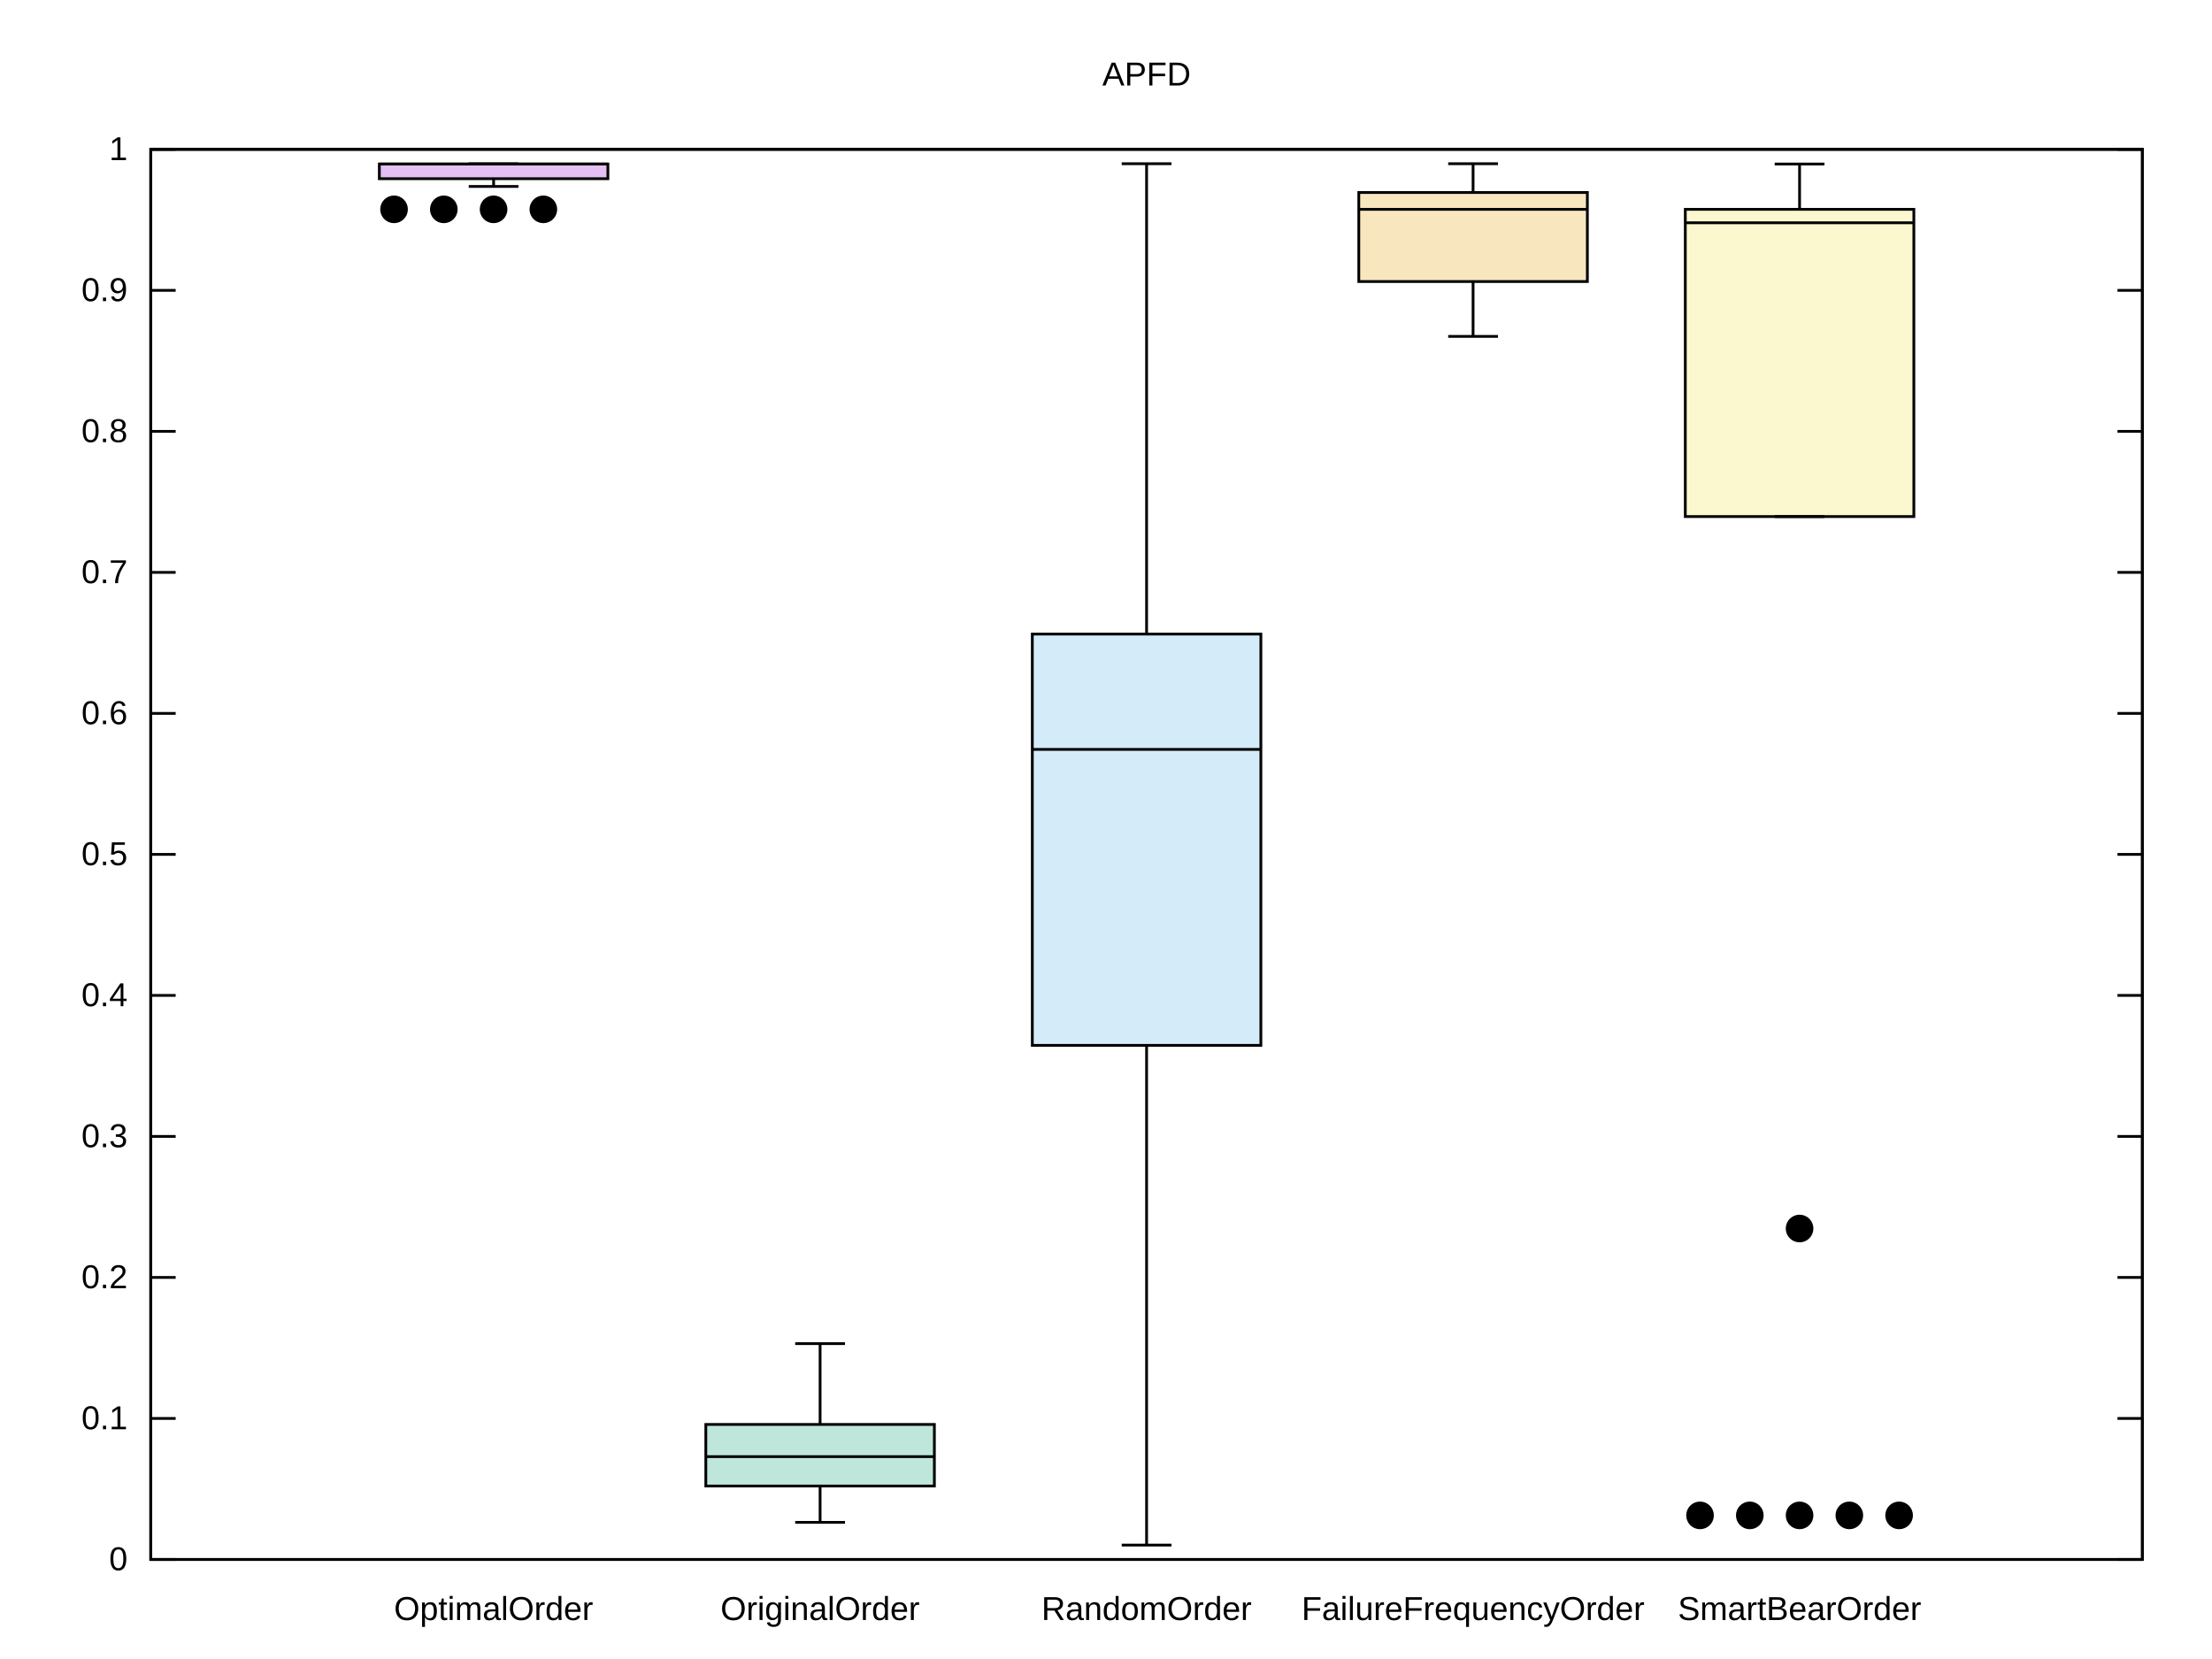
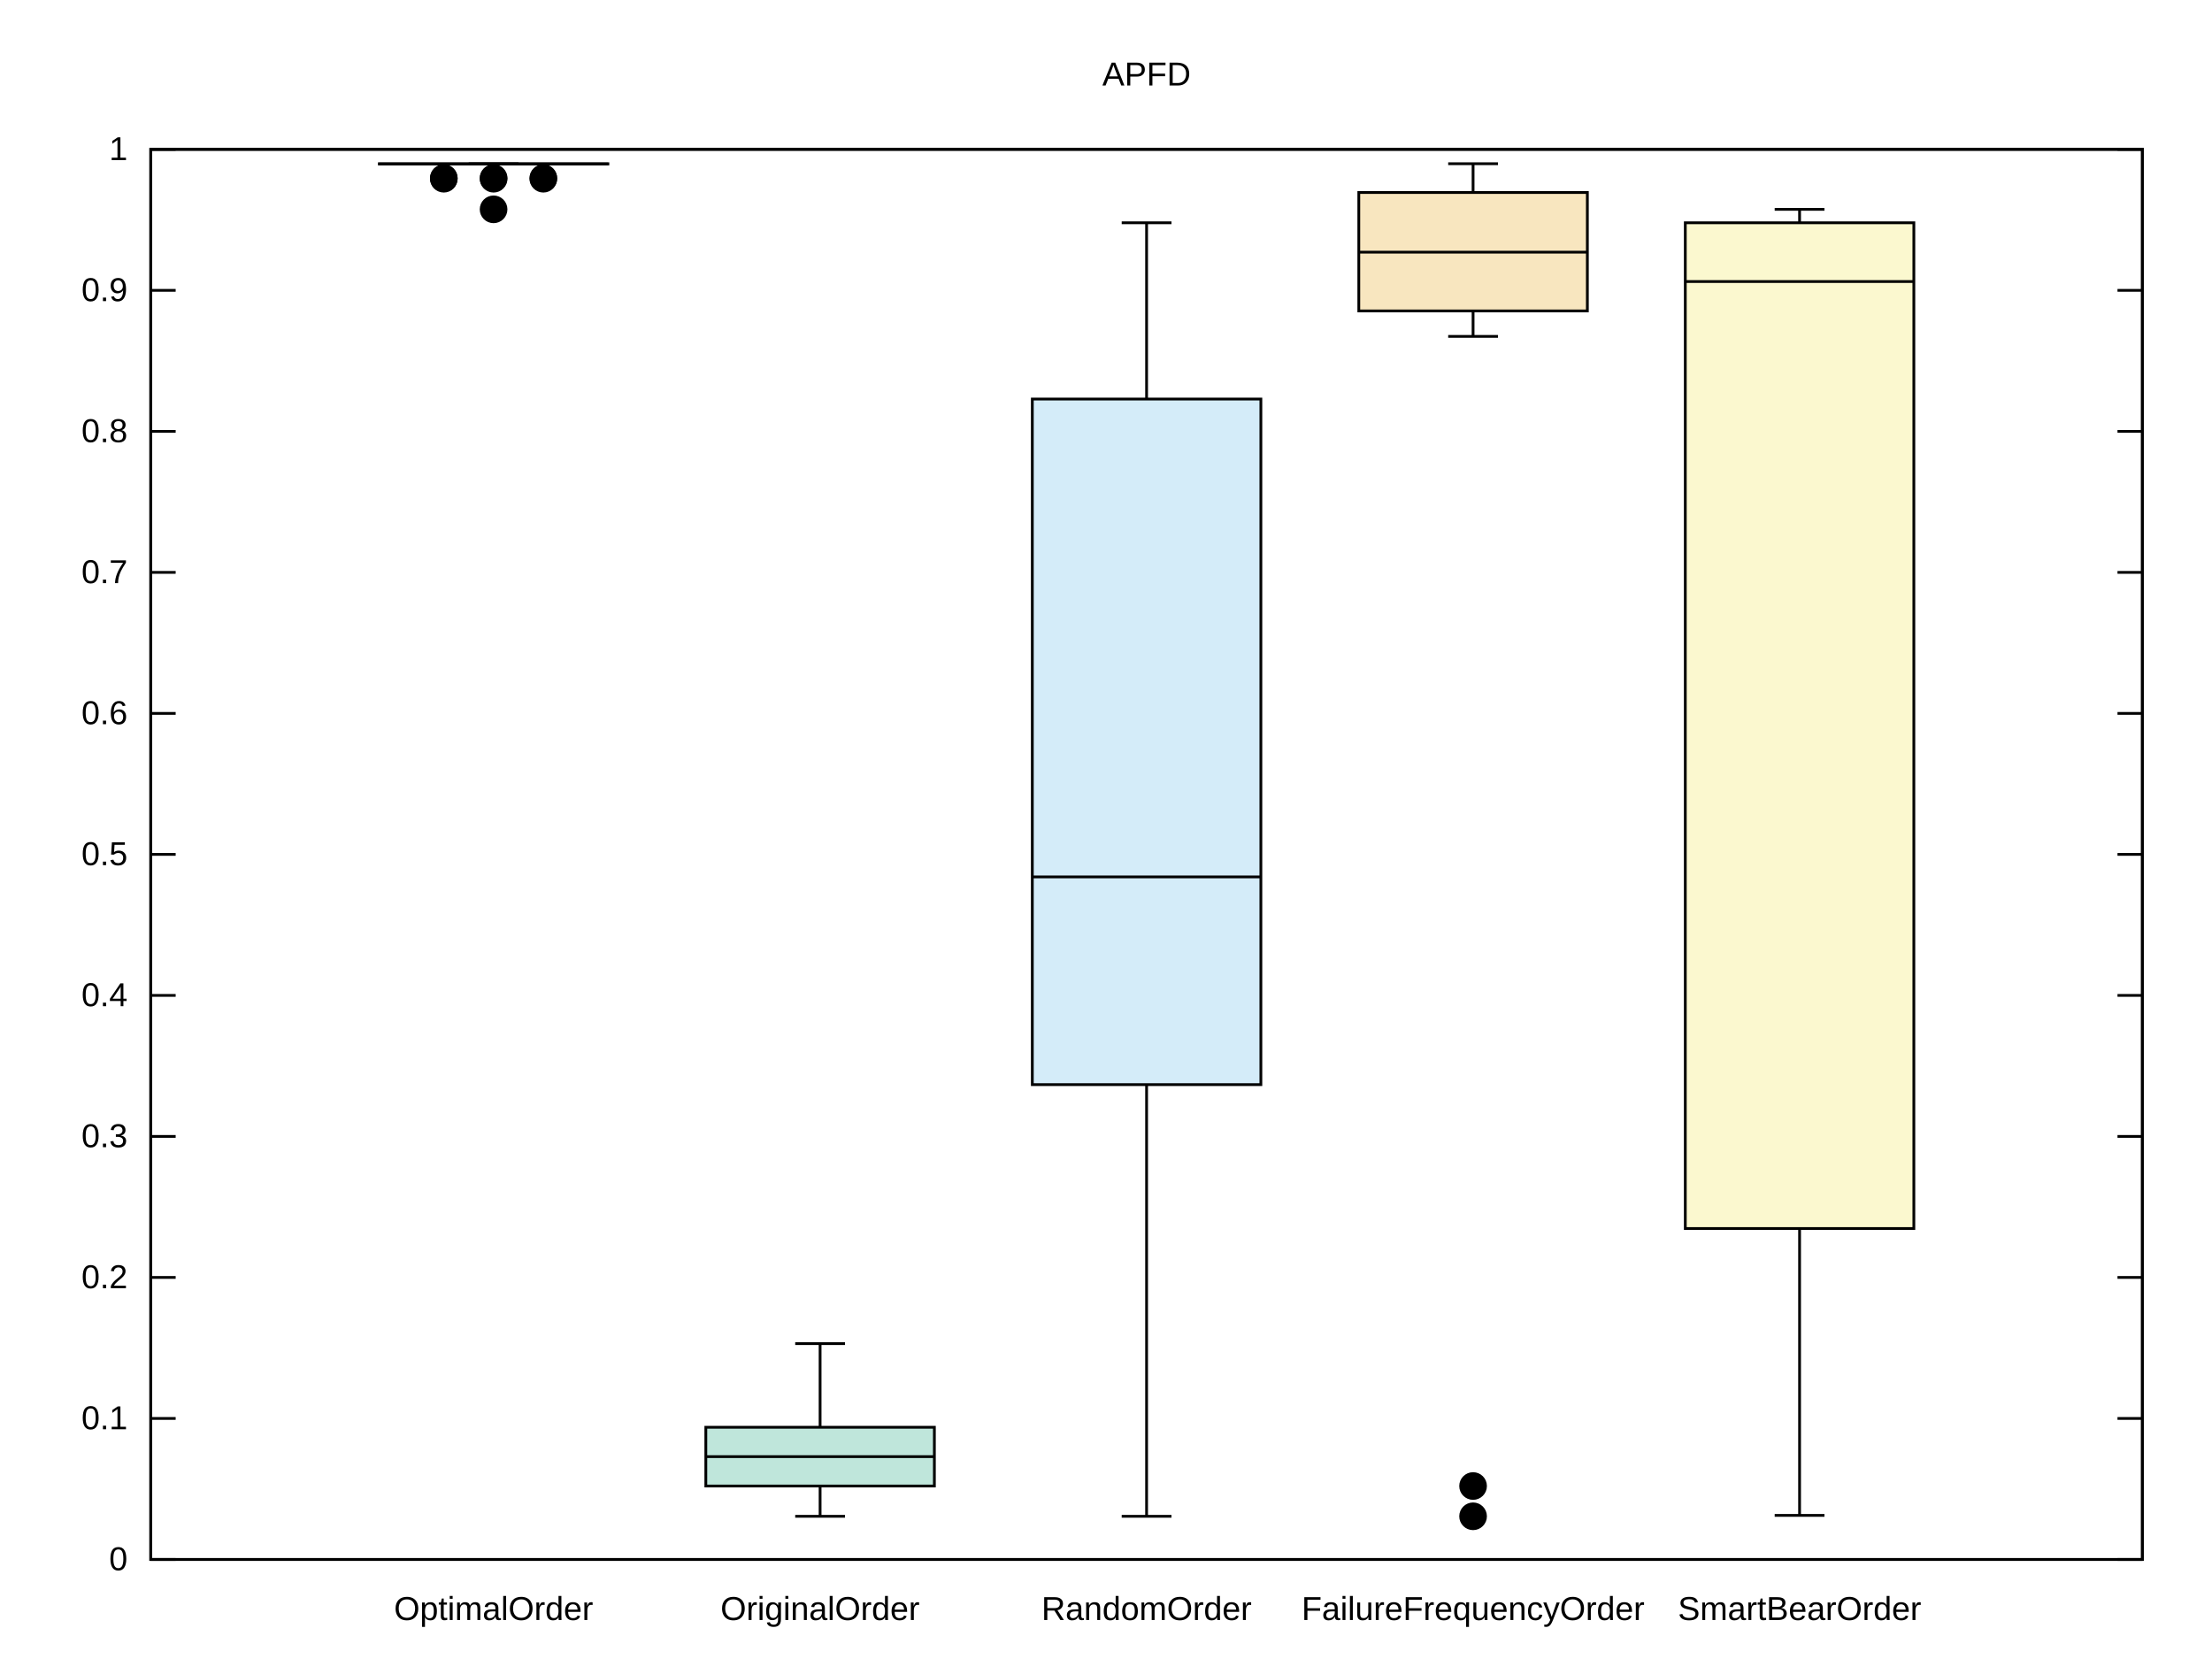
<svg xmlns="http://www.w3.org/2000/svg" xmlns:xlink="http://www.w3.org/1999/xlink" width="800" height="600" viewBox="0 0 800 600">
  <g id="gnuplot_canvas">
    <rect x="0" y="0" width="800" height="600" fill="none" />
    <defs>
      <circle id="gpDot" r="0.5" stroke-width="0.5" stroke="currentColor" />
      <path id="gpPt0" stroke-width="0.222" stroke="currentColor" d="M-1,0 h2 M0,-1 v2" />
      <path id="gpPt1" stroke-width="0.222" stroke="currentColor" d="M-1,-1 L1,1 M1,-1 L-1,1" />
      <path id="gpPt2" stroke-width="0.222" stroke="currentColor" d="M-1,0 L1,0 M0,-1 L0,1 M-1,-1 L1,1 M-1,1 L1,-1" />
      <rect id="gpPt3" stroke-width="0.222" stroke="currentColor" x="-1" y="-1" width="2" height="2" />
      <rect id="gpPt4" stroke-width="0.222" stroke="currentColor" fill="currentColor" x="-1" y="-1" width="2" height="2" />
      <circle id="gpPt5" stroke-width="0.222" stroke="currentColor" cx="0" cy="0" r="1" />
      <use xlink:href="#gpPt5" id="gpPt6" fill="currentColor" stroke="none" />
      <path id="gpPt7" stroke-width="0.222" stroke="currentColor" d="M0,-1.33 L-1.33,0.67 L1.33,0.67 z" />
      <use xlink:href="#gpPt7" id="gpPt8" fill="currentColor" stroke="none" />
      <use xlink:href="#gpPt7" id="gpPt9" stroke="currentColor" transform="rotate(180)" />
      <use xlink:href="#gpPt9" id="gpPt10" fill="currentColor" stroke="none" />
      <use xlink:href="#gpPt3" id="gpPt11" stroke="currentColor" transform="rotate(45)" />
      <use xlink:href="#gpPt11" id="gpPt12" fill="currentColor" stroke="none" />
      <path id="gpPt13" stroke-width="0.222" stroke="currentColor" d="M0,1.330 L1.265,0.411 L0.782,-1.067 L-0.782,-1.076 L-1.265,0.411 z" />
      <use xlink:href="#gpPt13" id="gpPt14" fill="currentColor" stroke="none" />
      <filter id="textbox" filterUnits="objectBoundingBox" x="0" y="0" height="1" width="1">
        <feFlood flood-color="white" flood-opacity="1" result="bgnd" />
        <feComposite in="SourceGraphic" in2="bgnd" operator="atop" />
      </filter>
      <filter id="greybox" filterUnits="objectBoundingBox" x="0" y="0" height="1" width="1">
        <feFlood flood-color="lightgrey" flood-opacity="1" result="grey" />
        <feComposite in="SourceGraphic" in2="grey" operator="atop" />
      </filter>
    </defs>
    <g fill="none" color="white" stroke="currentColor" stroke-width="1.00" stroke-linecap="butt" stroke-linejoin="miter">
</g>
    <g fill="none" color="black" stroke="currentColor" stroke-width="1.00" stroke-linecap="butt" stroke-linejoin="miter">
      <path stroke="black" d="M54.53,564.00 L63.53,564.00 M774.82,564.00 L765.82,564.00  " />
      <g transform="translate(46.14,567.90)" stroke="none" fill="black" font-family="Arial" font-size="12.00" text-anchor="end">
        <text>
          <tspan font-family="Arial"> 0</tspan>
        </text>
      </g>
    </g>
    <g fill="none" color="black" stroke="currentColor" stroke-width="1.00" stroke-linecap="butt" stroke-linejoin="miter">
      <path stroke="black" d="M54.53,513.00 L63.53,513.00 M774.82,513.00 L765.82,513.00  " />
      <g transform="translate(46.14,516.90)" stroke="none" fill="black" font-family="Arial" font-size="12.00" text-anchor="end">
        <text>
          <tspan font-family="Arial"> 0.1</tspan>
        </text>
      </g>
    </g>
    <g fill="none" color="black" stroke="currentColor" stroke-width="1.00" stroke-linecap="butt" stroke-linejoin="miter">
      <path stroke="black" d="M54.53,462.00 L63.53,462.00 M774.82,462.00 L765.82,462.00  " />
      <g transform="translate(46.14,465.90)" stroke="none" fill="black" font-family="Arial" font-size="12.00" text-anchor="end">
        <text>
          <tspan font-family="Arial"> 0.2</tspan>
        </text>
      </g>
    </g>
    <g fill="none" color="black" stroke="currentColor" stroke-width="1.00" stroke-linecap="butt" stroke-linejoin="miter">
      <path stroke="black" d="M54.53,411.00 L63.53,411.00 M774.82,411.00 L765.82,411.00  " />
      <g transform="translate(46.14,414.90)" stroke="none" fill="black" font-family="Arial" font-size="12.00" text-anchor="end">
        <text>
          <tspan font-family="Arial"> 0.3</tspan>
        </text>
      </g>
    </g>
    <g fill="none" color="black" stroke="currentColor" stroke-width="1.00" stroke-linecap="butt" stroke-linejoin="miter">
      <path stroke="black" d="M54.53,360.00 L63.53,360.00 M774.82,360.00 L765.82,360.00  " />
      <g transform="translate(46.14,363.90)" stroke="none" fill="black" font-family="Arial" font-size="12.00" text-anchor="end">
        <text>
          <tspan font-family="Arial"> 0.4</tspan>
        </text>
      </g>
    </g>
    <g fill="none" color="black" stroke="currentColor" stroke-width="1.00" stroke-linecap="butt" stroke-linejoin="miter">
      <path stroke="black" d="M54.53,309.00 L63.53,309.00 M774.82,309.00 L765.82,309.00  " />
      <g transform="translate(46.14,312.90)" stroke="none" fill="black" font-family="Arial" font-size="12.00" text-anchor="end">
        <text>
          <tspan font-family="Arial"> 0.5</tspan>
        </text>
      </g>
    </g>
    <g fill="none" color="black" stroke="currentColor" stroke-width="1.00" stroke-linecap="butt" stroke-linejoin="miter">
      <path stroke="black" d="M54.53,258.01 L63.53,258.01 M774.82,258.01 L765.82,258.01  " />
      <g transform="translate(46.14,261.91)" stroke="none" fill="black" font-family="Arial" font-size="12.00" text-anchor="end">
        <text>
          <tspan font-family="Arial"> 0.6</tspan>
        </text>
      </g>
    </g>
    <g fill="none" color="black" stroke="currentColor" stroke-width="1.00" stroke-linecap="butt" stroke-linejoin="miter">
      <path stroke="black" d="M54.53,207.01 L63.53,207.01 M774.82,207.01 L765.82,207.01  " />
      <g transform="translate(46.14,210.91)" stroke="none" fill="black" font-family="Arial" font-size="12.00" text-anchor="end">
        <text>
          <tspan font-family="Arial"> 0.7</tspan>
        </text>
      </g>
    </g>
    <g fill="none" color="black" stroke="currentColor" stroke-width="1.00" stroke-linecap="butt" stroke-linejoin="miter">
      <path stroke="black" d="M54.53,156.01 L63.53,156.01 M774.82,156.01 L765.82,156.01  " />
      <g transform="translate(46.14,159.91)" stroke="none" fill="black" font-family="Arial" font-size="12.00" text-anchor="end">
        <text>
          <tspan font-family="Arial"> 0.8</tspan>
        </text>
      </g>
    </g>
    <g fill="none" color="black" stroke="currentColor" stroke-width="1.00" stroke-linecap="butt" stroke-linejoin="miter">
      <path stroke="black" d="M54.53,105.01 L63.53,105.01 M774.82,105.01 L765.82,105.01  " />
      <g transform="translate(46.14,108.91)" stroke="none" fill="black" font-family="Arial" font-size="12.00" text-anchor="end">
        <text>
          <tspan font-family="Arial"> 0.9</tspan>
        </text>
      </g>
    </g>
    <g fill="none" color="black" stroke="currentColor" stroke-width="1.00" stroke-linecap="butt" stroke-linejoin="miter">
      <path stroke="black" d="M54.53,54.01 L63.53,54.01 M774.82,54.01 L765.82,54.01  " />
      <g transform="translate(46.14,57.91)" stroke="none" fill="black" font-family="Arial" font-size="12.00" text-anchor="end">
        <text>
          <tspan font-family="Arial"> 1</tspan>
        </text>
      </g>
    </g>
    <g fill="none" color="black" stroke="currentColor" stroke-width="1.00" stroke-linecap="butt" stroke-linejoin="miter">
      <path stroke="black" d="M178.51,564.00  " />
      <g transform="translate(178.51,585.90)" stroke="none" fill="black" font-family="Arial" font-size="12.00" text-anchor="middle">
        <text>
          <tspan font-family="Arial">OptimalOrder</tspan>
        </text>
      </g>
    </g>
    <g fill="none" color="black" stroke="currentColor" stroke-width="1.00" stroke-linecap="butt" stroke-linejoin="miter">
      <path stroke="black" d="M296.59,564.00  " />
      <g transform="translate(296.59,585.90)" stroke="none" fill="black" font-family="Arial" font-size="12.00" text-anchor="middle">
        <text>
          <tspan font-family="Arial">OriginalOrder</tspan>
        </text>
      </g>
    </g>
    <g fill="none" color="black" stroke="currentColor" stroke-width="1.00" stroke-linecap="butt" stroke-linejoin="miter">
      <path stroke="black" d="M414.68,564.00  " />
      <g transform="translate(414.68,585.90)" stroke="none" fill="black" font-family="Arial" font-size="12.00" text-anchor="middle">
        <text>
          <tspan font-family="Arial">RandomOrder</tspan>
        </text>
      </g>
    </g>
    <g fill="none" color="black" stroke="currentColor" stroke-width="1.00" stroke-linecap="butt" stroke-linejoin="miter">
      <path stroke="black" d="M532.76,564.00  " />
      <g transform="translate(532.76,585.90)" stroke="none" fill="black" font-family="Arial" font-size="12.00" text-anchor="middle">
        <text>
          <tspan font-family="Arial">FailureFrequencyOrder</tspan>
        </text>
      </g>
    </g>
    <g fill="none" color="black" stroke="currentColor" stroke-width="1.00" stroke-linecap="butt" stroke-linejoin="miter">
      <path stroke="black" d="M650.84,564.00  " />
      <g transform="translate(650.84,585.90)" stroke="none" fill="black" font-family="Arial" font-size="12.00" text-anchor="middle">
        <text>
          <tspan font-family="Arial">SmartBearOrder</tspan>
        </text>
      </g>
    </g>
    <g fill="none" color="black" stroke="currentColor" stroke-width="1.00" stroke-linecap="butt" stroke-linejoin="miter">
</g>
    <g fill="none" color="black" stroke="currentColor" stroke-width="1.00" stroke-linecap="butt" stroke-linejoin="miter">
      <path stroke="black" d="M54.53,54.01 L54.53,564.00 L774.82,564.00 L774.82,54.01 L54.53,54.01 Z  " />
    </g>
    <g fill="none" color="black" stroke="currentColor" stroke-width="1.00" stroke-linecap="butt" stroke-linejoin="miter">
</g>
    <g id="gnuplot_plot_1">
      <g fill="none" color="black" stroke="currentColor" stroke-width="1.00" stroke-linecap="butt" stroke-linejoin="miter">
</g>
      <g fill="none" color="black" stroke="currentColor" stroke-width="1.00" stroke-linecap="butt" stroke-linejoin="miter">
        <g stroke="none" shape-rendering="crispEdges">
-           <polygon fill="rgb(148,   0, 211)" fill-opacity="0.25" points="137.19,64.63 219.85,64.63 219.85,59.32 137.19,59.32 " />
-         </g>
-         <path stroke="black" d="M137.19,64.63 L219.85,64.63 L219.85,59.32 L137.19,59.32 L137.19,64.63 Z  " />
-         <path stroke="black" d="M137.19,59.32 L219.85,59.32 M178.52,67.43 L178.52,64.63 M178.52,59.32 L178.52,59.21 M169.52,59.21 L187.52,59.21   M169.52,67.43 L187.52,67.43  " />
+           <polygon fill="rgb(148,   0, 211)" fill-opacity="0.25" points="137.19,59.32 219.85,59.32 219.85,59.21 137.19,59.21 " />
+         </g>
+         <path stroke="black" d="M137.19,59.32 L219.85,59.32 L219.85,59.21 L137.19,59.21 L137.19,59.32 Z  " />
+         <path stroke="black" d="M137.19,59.32 L219.85,59.32 M178.52,59.32 M178.52,59.21 M169.52,59.21 L187.52,59.21 M169.52,59.32 L187.52,59.32    " />
        <use xlink:href="#gpPt6" transform="translate(178.51,75.71) scale(4.50)" color="black" />
-         <use xlink:href="#gpPt6" transform="translate(160.51,75.71) scale(4.50)" color="black" />
-         <use xlink:href="#gpPt6" transform="translate(196.51,75.71) scale(4.50)" color="black" />
-         <use xlink:href="#gpPt6" transform="translate(142.51,75.71) scale(4.50)" color="black" />
+         <use xlink:href="#gpPt6" transform="translate(178.51,64.63) scale(4.50)" color="black" />
+         <use xlink:href="#gpPt6" transform="translate(160.51,64.63) scale(4.50)" color="black" />
+         <use xlink:href="#gpPt6" transform="translate(196.51,64.63) scale(4.50)" color="black" />
+         <use xlink:href="#gpPt6" transform="translate(178.51,64.42) scale(4.50)" color="black" />
+         <use xlink:href="#gpPt6" transform="translate(160.51,64.42) scale(4.50)" color="black" />
+         <use xlink:href="#gpPt6" transform="translate(196.51,64.42) scale(4.50)" color="black" />
      </g>
    </g>
    <g id="gnuplot_plot_2">
      <g fill="none" color="black" stroke="currentColor" stroke-width="1.00" stroke-linecap="butt" stroke-linejoin="miter">
</g>
      <g fill="none" color="black" stroke="currentColor" stroke-width="1.00" stroke-linecap="butt" stroke-linejoin="miter">
        <g stroke="none" shape-rendering="crispEdges">
-           <polygon fill="rgb(  0, 158, 115)" fill-opacity="0.25" points="255.27,537.44 337.93,537.44 337.93,515.17 255.27,515.17 " />
-         </g>
-         <path stroke="black" d="M255.27,537.44 L337.93,537.44 L337.93,515.17 L255.27,515.17 L255.27,537.44 Z  " />
-         <path stroke="black" d="M255.27,526.81 L337.93,526.81 M296.60,550.58 L296.60,537.44 M296.60,515.17 L296.60,485.94 M287.60,485.94 L305.60,485.94   M287.60,550.58 L305.60,550.58  " />
+           <polygon fill="rgb(  0, 158, 115)" fill-opacity="0.25" points="255.27,537.44 337.93,537.44 337.93,516.19 255.27,516.19 " />
+         </g>
+         <path stroke="black" d="M255.27,537.44 L337.93,537.44 L337.93,516.19 L255.27,516.19 L255.27,537.44 Z  " />
+         <path stroke="black" d="M255.27,526.81 L337.93,526.81 M296.60,548.39 L296.60,537.44 M296.60,516.19 L296.60,485.94 M287.60,485.94 L305.60,485.94   M287.60,548.39 L305.60,548.39  " />
      </g>
    </g>
    <g id="gnuplot_plot_3">
      <g fill="none" color="black" stroke="currentColor" stroke-width="1.00" stroke-linecap="butt" stroke-linejoin="miter">
</g>
      <g fill="none" color="black" stroke="currentColor" stroke-width="1.00" stroke-linecap="butt" stroke-linejoin="miter">
        <g stroke="none" shape-rendering="crispEdges">
-           <polygon fill="rgb( 86, 180, 233)" fill-opacity="0.25" points="373.35,378.07 456.01,378.07 456.01,229.32 373.35,229.32 " />
-         </g>
-         <path stroke="black" d="M373.35,378.07 L456.01,378.07 L456.01,229.32 L373.35,229.32 L373.35,378.07 Z  " />
-         <path stroke="black" d="M373.35,271.03 L456.01,271.03 M414.68,558.80 L414.68,378.07 M414.68,229.32 L414.68,59.21 M405.68,59.21 L423.68,59.21   M405.68,558.80 L423.68,558.80  " />
+           <polygon fill="rgb( 86, 180, 233)" fill-opacity="0.25" points="373.35,392.27 456.01,392.27 456.01,144.32 373.35,144.32 " />
+         </g>
+         <path stroke="black" d="M373.35,392.27 L456.01,392.27 L456.01,144.32 L373.35,144.32 L373.35,392.27 Z  " />
+         <path stroke="black" d="M373.35,317.14 L456.01,317.14 M414.68,548.39 L414.68,392.27 M414.68,144.32 L414.68,80.57 M405.68,80.57 L423.68,80.57   M405.68,548.39 L423.68,548.39  " />
      </g>
    </g>
    <g id="gnuplot_plot_4">
      <g fill="none" color="black" stroke="currentColor" stroke-width="1.00" stroke-linecap="butt" stroke-linejoin="miter">
</g>
      <g fill="none" color="black" stroke="currentColor" stroke-width="1.00" stroke-linecap="butt" stroke-linejoin="miter">
        <g stroke="none" shape-rendering="crispEdges">
-           <polygon fill="rgb(230, 159,   0)" fill-opacity="0.25" points="491.43,101.82 574.09,101.82 574.09,69.62 491.43,69.62 " />
-         </g>
-         <path stroke="black" d="M491.43,101.82 L574.09,101.82 L574.09,69.62 L491.43,69.62 L491.43,101.82 Z  " />
-         <path stroke="black" d="M491.43,75.71 L574.09,75.71 M532.76,121.66 L532.76,101.82 M532.76,69.62 L532.76,59.21 M523.76,59.21 L541.76,59.21   M523.76,121.66 L541.76,121.66  " />
+           <polygon fill="rgb(230, 159,   0)" fill-opacity="0.25" points="491.43,112.45 574.09,112.45 574.09,69.62 491.43,69.62 " />
+         </g>
+         <path stroke="black" d="M491.43,112.45 L574.09,112.45 L574.09,69.62 L491.43,69.62 L491.43,112.45 Z  " />
+         <path stroke="black" d="M491.43,91.20 L574.09,91.20 M532.76,121.66 L532.76,112.45 M532.76,69.62 L532.76,59.21 M523.76,59.21 L541.76,59.21   M523.76,121.66 L541.76,121.66  " />
+         <use xlink:href="#gpPt6" transform="translate(532.76,548.39) scale(4.50)" color="black" />
+         <use xlink:href="#gpPt6" transform="translate(532.76,537.44) scale(4.50)" color="black" />
      </g>
    </g>
    <g id="gnuplot_plot_5">
      <g fill="none" color="black" stroke="currentColor" stroke-width="1.00" stroke-linecap="butt" stroke-linejoin="miter">
</g>
      <g fill="none" color="black" stroke="currentColor" stroke-width="1.00" stroke-linecap="butt" stroke-linejoin="miter">
        <g stroke="none" shape-rendering="crispEdges">
-           <polygon fill="rgb(240, 228,  66)" fill-opacity="0.25" points="609.51,186.82 692.17,186.82 692.17,75.71 609.51,75.71 " />
-         </g>
-         <path stroke="black" d="M609.51,186.82 L692.17,186.82 L692.17,75.71 L609.51,75.71 L609.51,186.82 Z  " />
-         <path stroke="black" d="M609.51,80.57 L692.17,80.57 M650.84,186.82 M650.84,75.71 L650.84,59.32 M641.84,59.32 L659.84,59.32 M641.84,186.82   L659.84,186.82  " />
-         <use xlink:href="#gpPt6" transform="translate(650.84,548.06) scale(4.50)" color="black" />
-         <use xlink:href="#gpPt6" transform="translate(632.84,548.06) scale(4.50)" color="black" />
-         <use xlink:href="#gpPt6" transform="translate(668.84,548.06) scale(4.50)" color="black" />
-         <use xlink:href="#gpPt6" transform="translate(614.84,548.06) scale(4.50)" color="black" />
-         <use xlink:href="#gpPt6" transform="translate(686.84,548.06) scale(4.50)" color="black" />
-         <use xlink:href="#gpPt6" transform="translate(650.84,444.31) scale(4.50)" color="black" />
+           <polygon fill="rgb(240, 228,  66)" fill-opacity="0.25" points="609.51,444.31 692.17,444.31 692.17,80.57 609.51,80.57 " />
+         </g>
+         <path stroke="black" d="M609.51,444.31 L692.17,444.31 L692.17,80.57 L609.51,80.57 L609.51,444.31 Z  " />
+         <path stroke="black" d="M609.51,101.82 L692.17,101.82 M650.84,548.06 L650.84,444.31 M650.84,80.57 L650.84,75.71 M641.84,75.71 L659.84,75.71   M641.84,548.06 L659.84,548.06  " />
      </g>
    </g>
    <g fill="none" color="white" stroke="black" stroke-width="2.00" stroke-linecap="butt" stroke-linejoin="miter">
</g>
    <g fill="none" color="black" stroke="currentColor" stroke-width="2.00" stroke-linecap="butt" stroke-linejoin="miter">
</g>
    <g fill="none" color="black" stroke="black" stroke-width="1.00" stroke-linecap="butt" stroke-linejoin="miter">
</g>
    <g fill="none" color="black" stroke="currentColor" stroke-width="1.00" stroke-linecap="butt" stroke-linejoin="miter">
      <path stroke="black" d="M54.53,54.01 L54.53,564.00 L774.82,564.00 L774.82,54.01 L54.53,54.01 Z  " />
    </g>
    <g fill="none" color="black" stroke="currentColor" stroke-width="1.00" stroke-linecap="butt" stroke-linejoin="miter">
      <g transform="translate(414.67,30.91)" stroke="none" fill="black" font-family="Arial" font-size="12.00" text-anchor="middle">
        <text>
          <tspan font-family="Arial">APFD</tspan>
        </text>
      </g>
    </g>
    <g fill="none" color="black" stroke="currentColor" stroke-width="1.00" stroke-linecap="butt" stroke-linejoin="miter">
</g>
  </g>
</svg>
